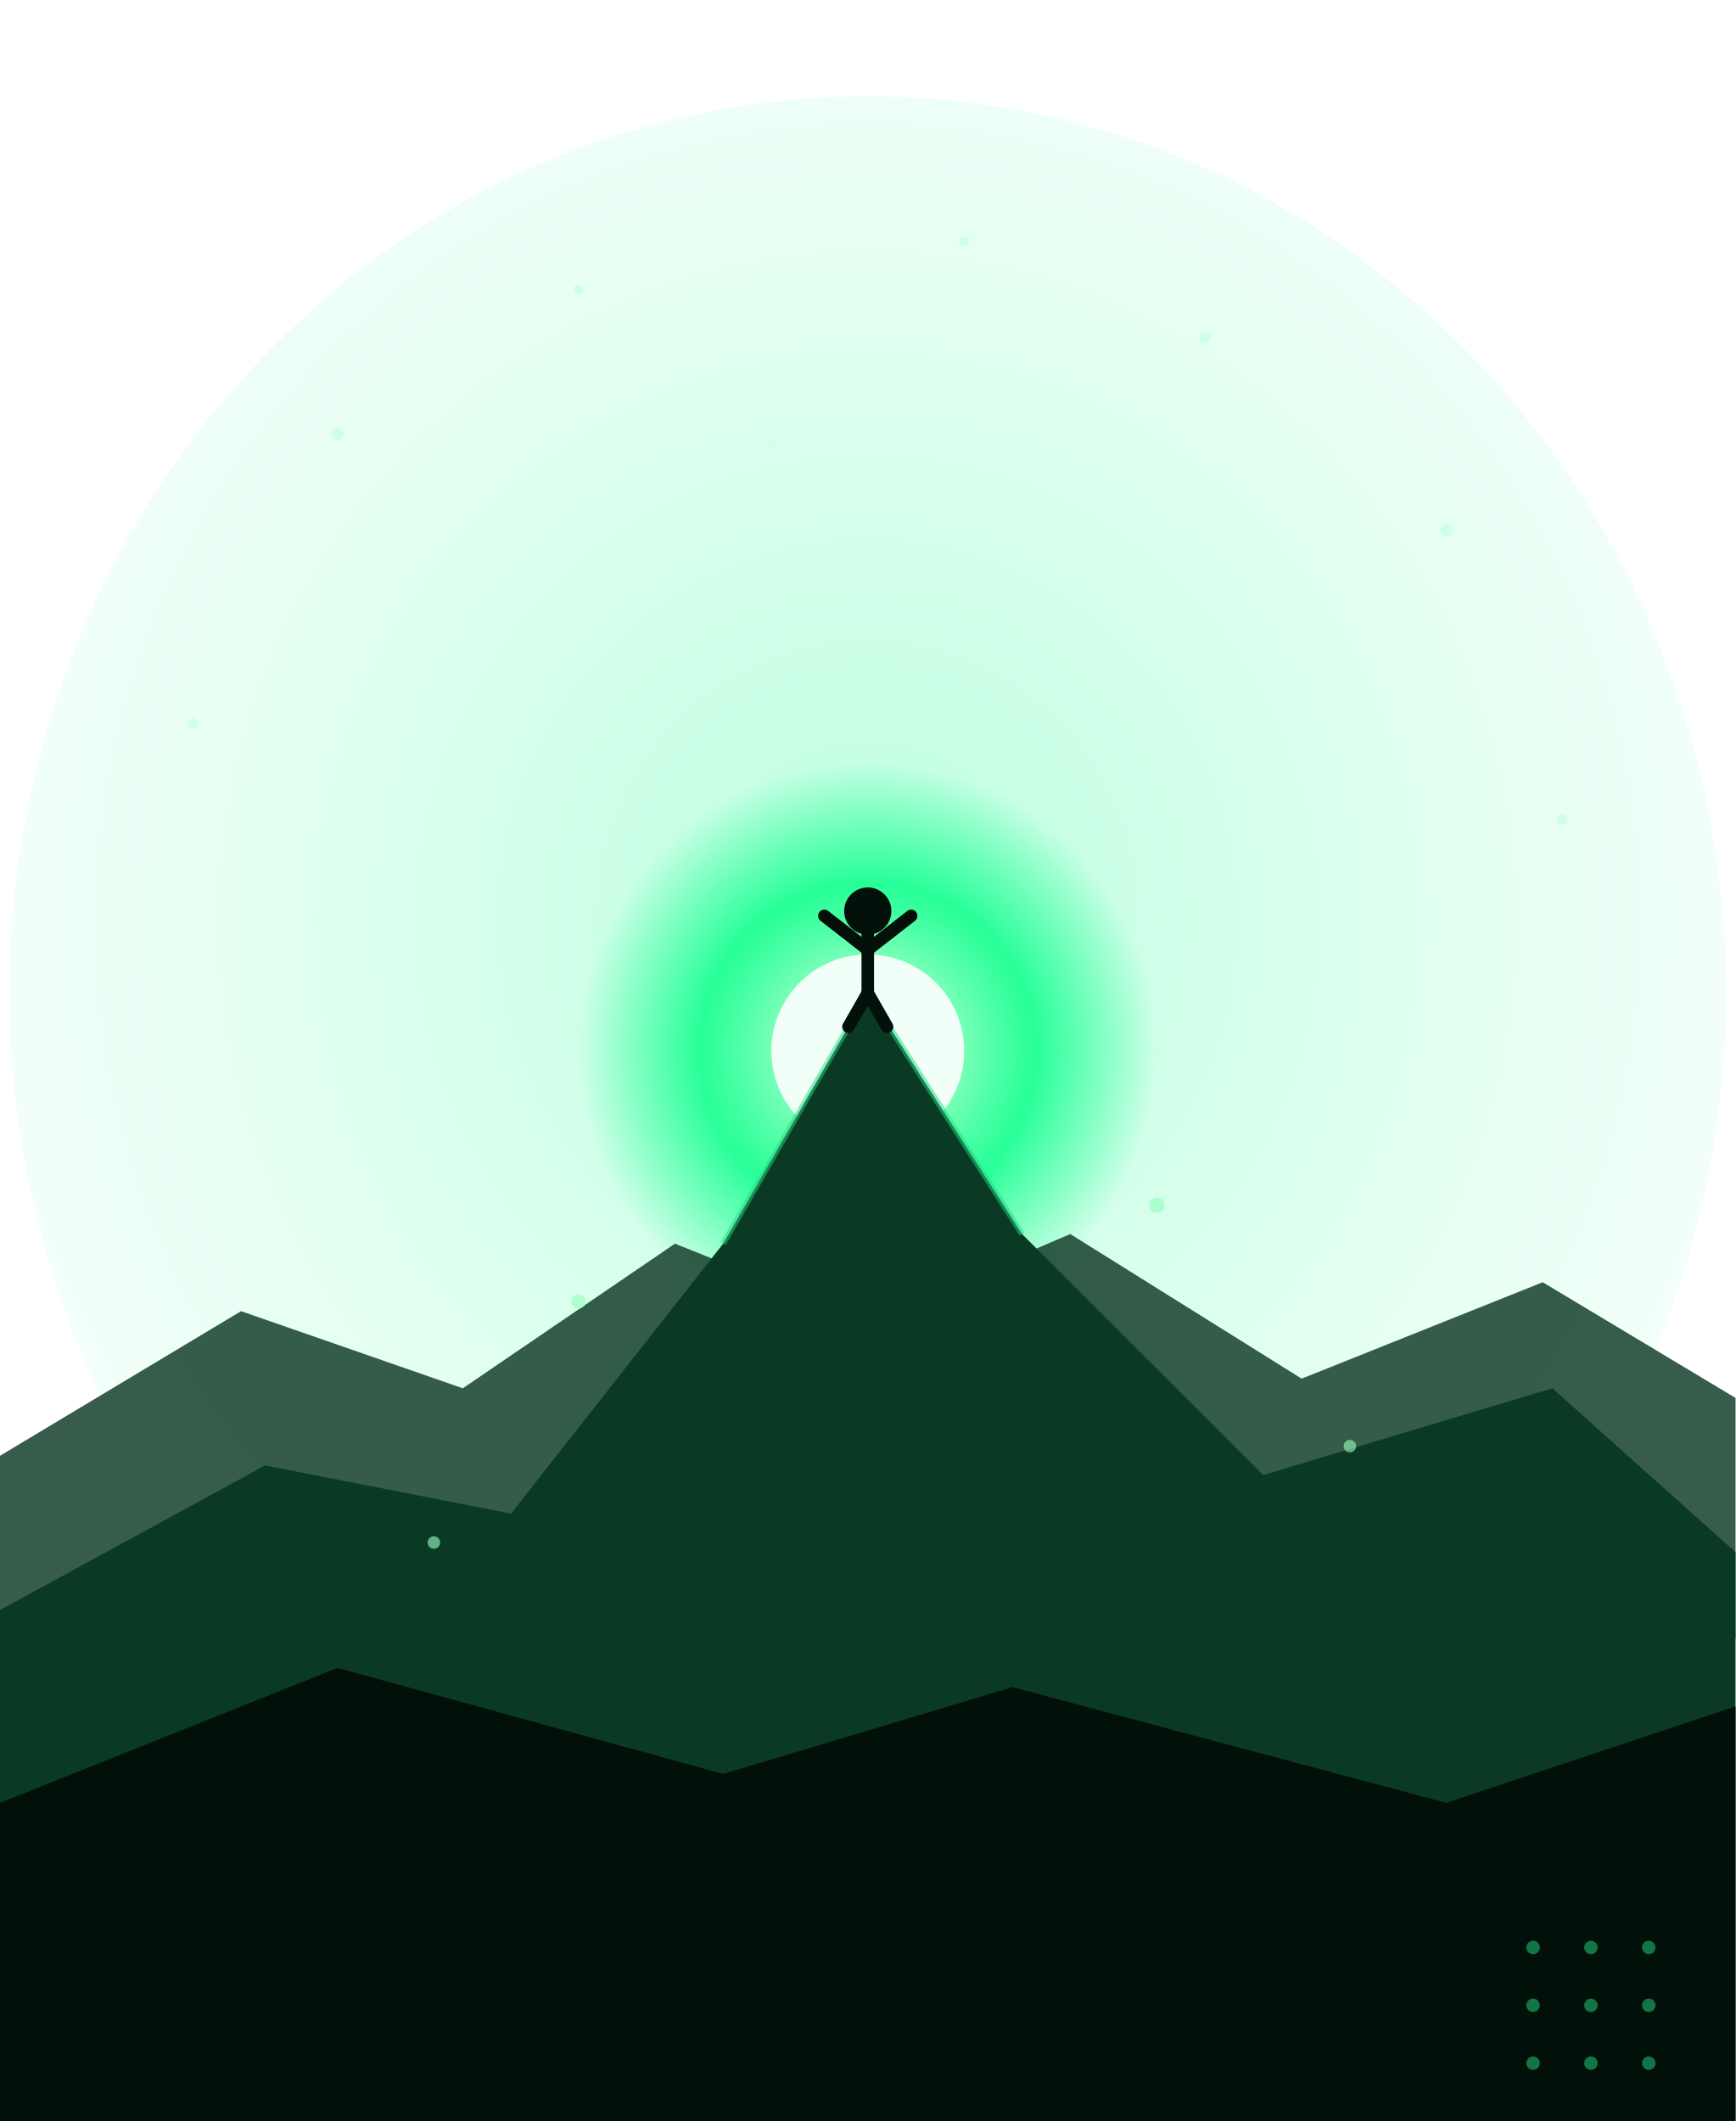
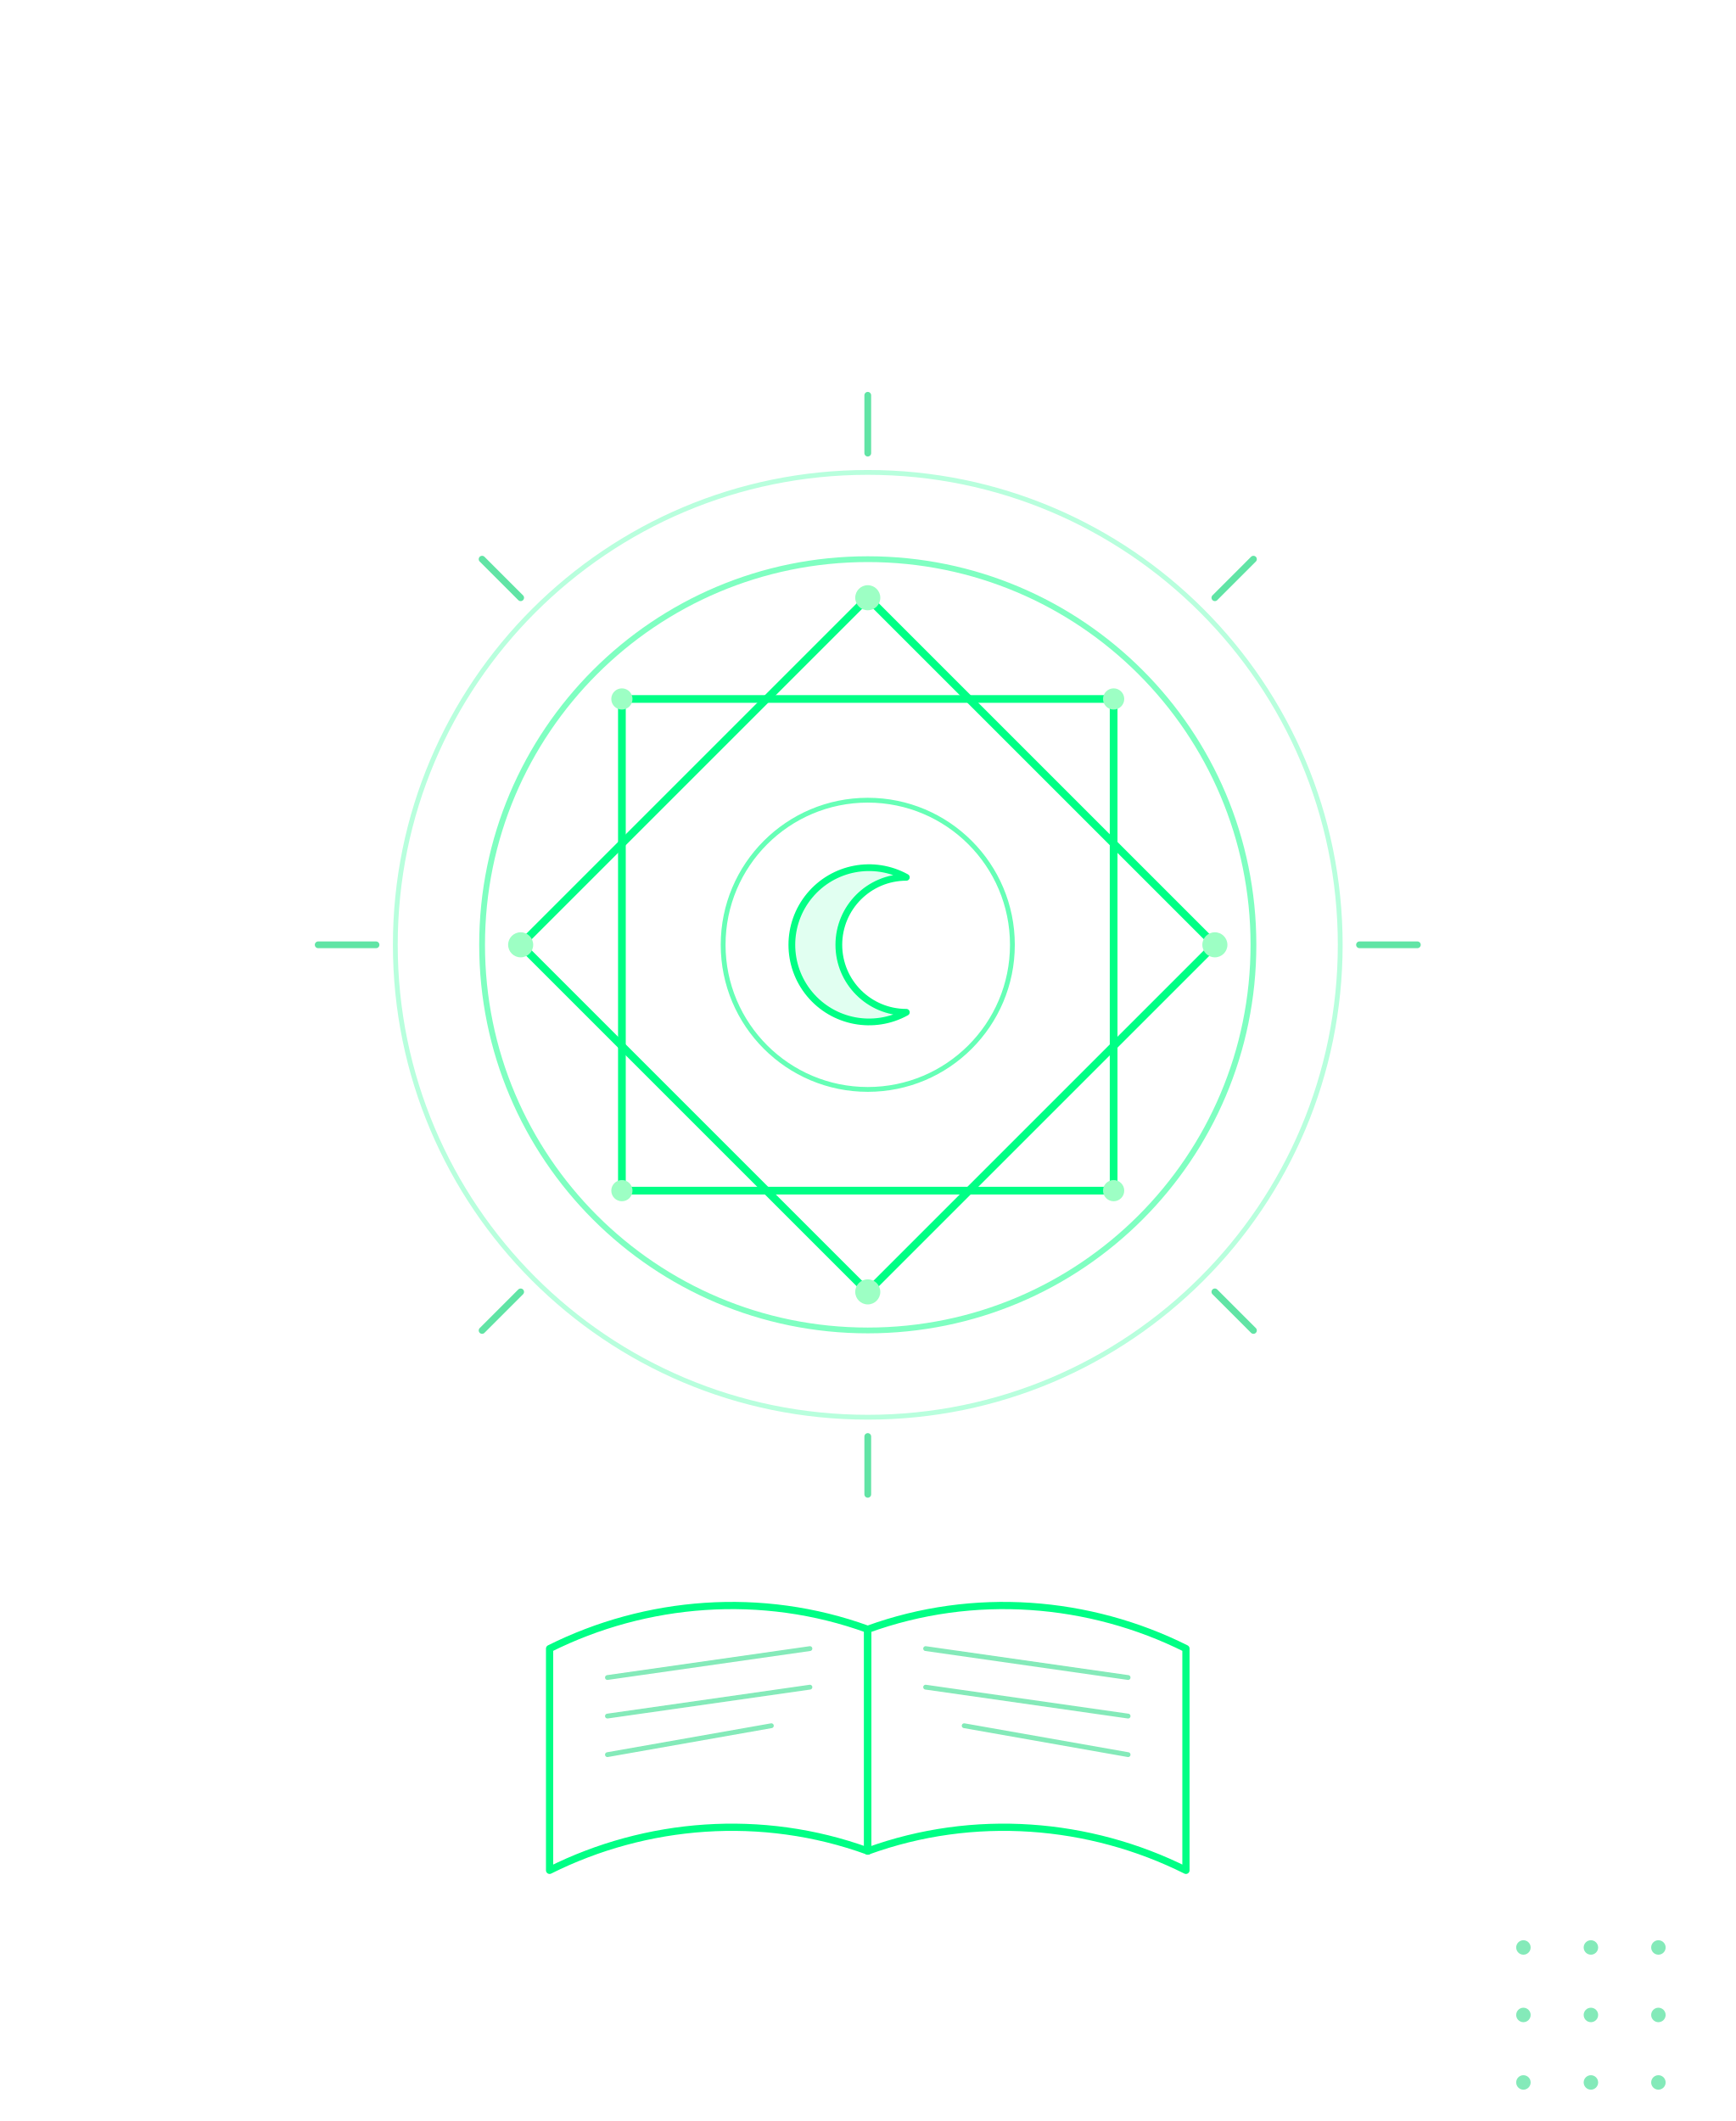
- <svg xmlns="http://www.w3.org/2000/svg" viewBox="0 0 360 440" width="360" height="440" fill="none">
-   <defs>
-     <radialGradient id="rSun" cx="50%" cy="50%" r="50%">
-       <stop offset="0%" stop-color="#eafff4" />
-       <stop offset="24%" stop-color="#9dffc6" />
-       <stop offset="58%" stop-color="#00ff85" stop-opacity="0.8" />
-       <stop offset="100%" stop-color="#00ff85" stop-opacity="0" />
-     </radialGradient>
-     <radialGradient id="rHalo" cx="50%" cy="46%" r="62%">
-       <stop offset="0%" stop-color="#00ff85" stop-opacity="0.26" />
-       <stop offset="100%" stop-color="#00ff85" stop-opacity="0" />
-     </radialGradient>
-   </defs>
-   <ellipse cx="180" cy="206" rx="178" ry="186" fill="url(#rHalo)" />
-   <g fill="#cfffe6">
-     <circle cx="70" cy="90" r="1.3" />
-     <circle cx="120" cy="60" r="1" />
-     <circle cx="250" cy="70" r="1.2" />
-     <circle cx="300" cy="110" r="1.3" />
-     <circle cx="200" cy="50" r="1" />
-     <circle cx="40" cy="150" r="1" />
-     <circle cx="324" cy="170" r="1.1" />
-     <circle cx="160" cy="92" r="0.9" />
+ <svg xmlns="http://www.w3.org/2000/svg" viewBox="0 0 360 440" width="360" height="440" fill="none" stroke-linecap="round" stroke-linejoin="round">
+   <g stroke="#00ff85">
+     <circle cx="180" cy="196" r="98" stroke-opacity="0.28" />
+     <circle cx="180" cy="196" r="80" stroke-opacity="0.5" stroke-width="1.2" />
+     <path d="M180,124 L252,196 L180,268 L108,196 Z" stroke-width="1.6" />
+     <path d="M129,145 L231,145 L231,247 L129,247 Z" stroke-width="1.6" />
+     <circle cx="180" cy="196" r="30" stroke-opacity="0.6" />
+     <path d="M188,182 a16,16 0 1 0 0,28 a13,13 0 1 1 0,-28 Z" stroke-width="1.4" fill="#00ff85" fill-opacity="0.12" />
  </g>
-   <circle cx="180" cy="218" r="60" fill="url(#rSun)" />
-   <circle cx="180" cy="218" r="20" fill="#f2fff8" />
-   <path d="M0,302 L50,272 L96,288 L140,258 L180,274 L222,256 L270,286 L320,266 L360,290 L360,340 L0,340 Z" fill="#15402c" opacity="0.85" />
-   <path d="M0,334 L55,304 L106,314 L150,258 L180,206 L212,256 L262,306 L322,288 L360,322 L360,440 L0,440 Z" fill="#0a3a24" />
-   <path d="M150,258 L180,206 L212,256" stroke="#1fd980" stroke-width="1.2" opacity="0.5" />
-   <g fill="#03110a" stroke="#03110a" stroke-width="2.6" stroke-linecap="round">
-     <circle cx="180" cy="189" r="3.6" />
-     <path d="M180,193 L180,206" />
-     <path d="M180,197 L171,190" />
-     <path d="M180,197 L189,190" />
-     <path d="M180,206 L176,213" />
-     <path d="M180,206 L184,213" />
+   <g stroke="#1fd980" stroke-width="1.4" stroke-opacity="0.7">
+     <path d="M282,196 L294,196" />
+     <path d="M66,196 L78,196" />
+     <path d="M180,94 L180,82" />
+     <path d="M180,298 L180,310" />
+     <path d="M252,124 L260,116" />
+     <path d="M108,268 L100,276" />
+     <path d="M252,268 L260,276" />
+     <path d="M108,124 L100,116" />
  </g>
-   <path d="M0,374 L70,346 L150,368 L210,350 L300,374 L360,354 L360,440 L0,440 Z" fill="#02100a" />
  <g fill="#9dffc4">
-     <circle cx="240" cy="250" r="1.6" opacity="0.8" />
-     <circle cx="120" cy="270" r="1.5" opacity="0.7" />
-     <circle cx="280" cy="300" r="1.3" opacity="0.6" />
-     <circle cx="90" cy="320" r="1.3" opacity="0.6" />
+     <circle cx="180" cy="124" r="2.6" />
+     <circle cx="252" cy="196" r="2.6" />
+     <circle cx="180" cy="268" r="2.6" />
+     <circle cx="108" cy="196" r="2.6" />
+     <circle cx="129" cy="145" r="2.2" />
+     <circle cx="231" cy="145" r="2.2" />
+     <circle cx="231" cy="247" r="2.2" />
+     <circle cx="129" cy="247" r="2.2" />
  </g>
-   <g fill="#1fd980" opacity="0.5">
-     <circle cx="318" cy="404" r="1.4" />
-     <circle cx="330" cy="404" r="1.4" />
-     <circle cx="342" cy="404" r="1.4" />
-     <circle cx="318" cy="416" r="1.4" />
-     <circle cx="330" cy="416" r="1.4" />
-     <circle cx="342" cy="416" r="1.4" />
-     <circle cx="318" cy="428" r="1.4" />
-     <circle cx="330" cy="428" r="1.4" />
-     <circle cx="342" cy="428" r="1.4" />
+   <g stroke="#00ff85" stroke-width="1.5">
+     <path d="M180,338 C158,330 134,332 114,342 L114,388 C134,378 158,376 180,384 Z" />
+     <path d="M180,338 C202,330 226,332 246,342 L246,388 C226,378 202,376 180,384 Z" />
+     <path d="M180,338 L180,384" stroke-opacity="0.8" />
+   </g>
+   <g stroke="#1fd980" stroke-width="1" stroke-opacity="0.55">
+     <path d="M126,348 L168,342" />
+     <path d="M126,356 L168,350" />
+     <path d="M126,364 L160,358" />
+     <path d="M192,342 L234,348" />
+     <path d="M192,350 L234,356" />
+     <path d="M200,358 L234,364" />
+   </g>
+   <g fill="#1fd980" fill-opacity="0.55">
+     <circle cx="316" cy="404" r="1.5" />
+     <circle cx="330" cy="404" r="1.5" />
+     <circle cx="344" cy="404" r="1.5" />
+     <circle cx="316" cy="418" r="1.5" />
+     <circle cx="330" cy="418" r="1.5" />
+     <circle cx="344" cy="418" r="1.5" />
+     <circle cx="316" cy="432" r="1.5" />
+     <circle cx="330" cy="432" r="1.5" />
+     <circle cx="344" cy="432" r="1.5" />
  </g>
</svg>
